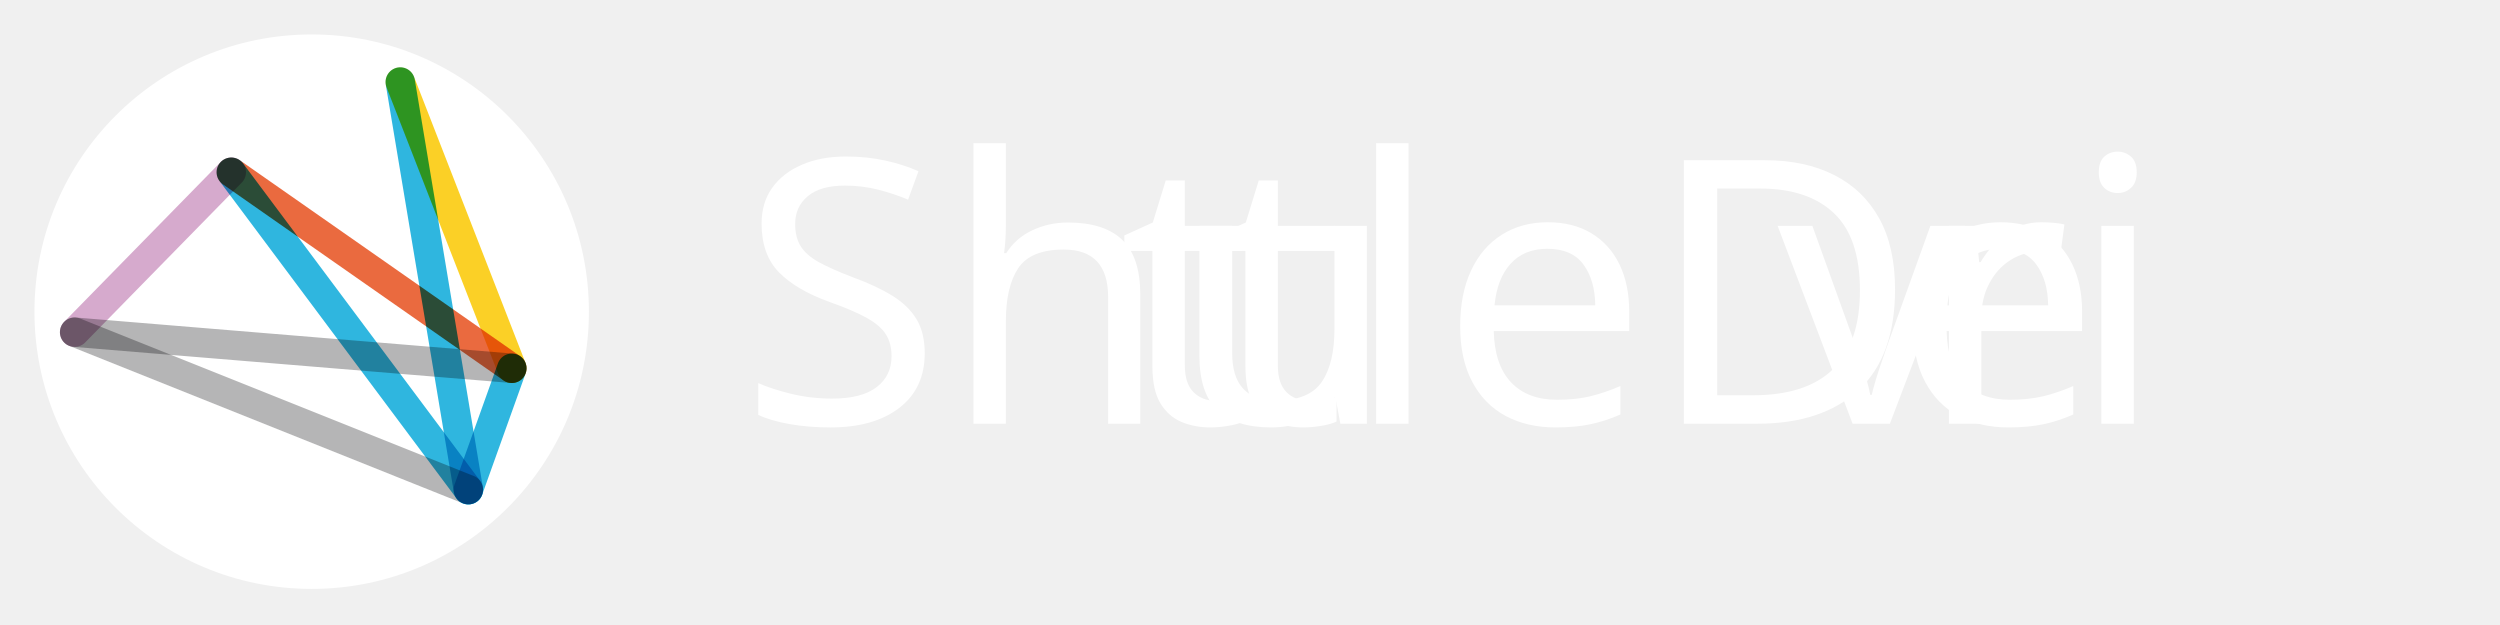
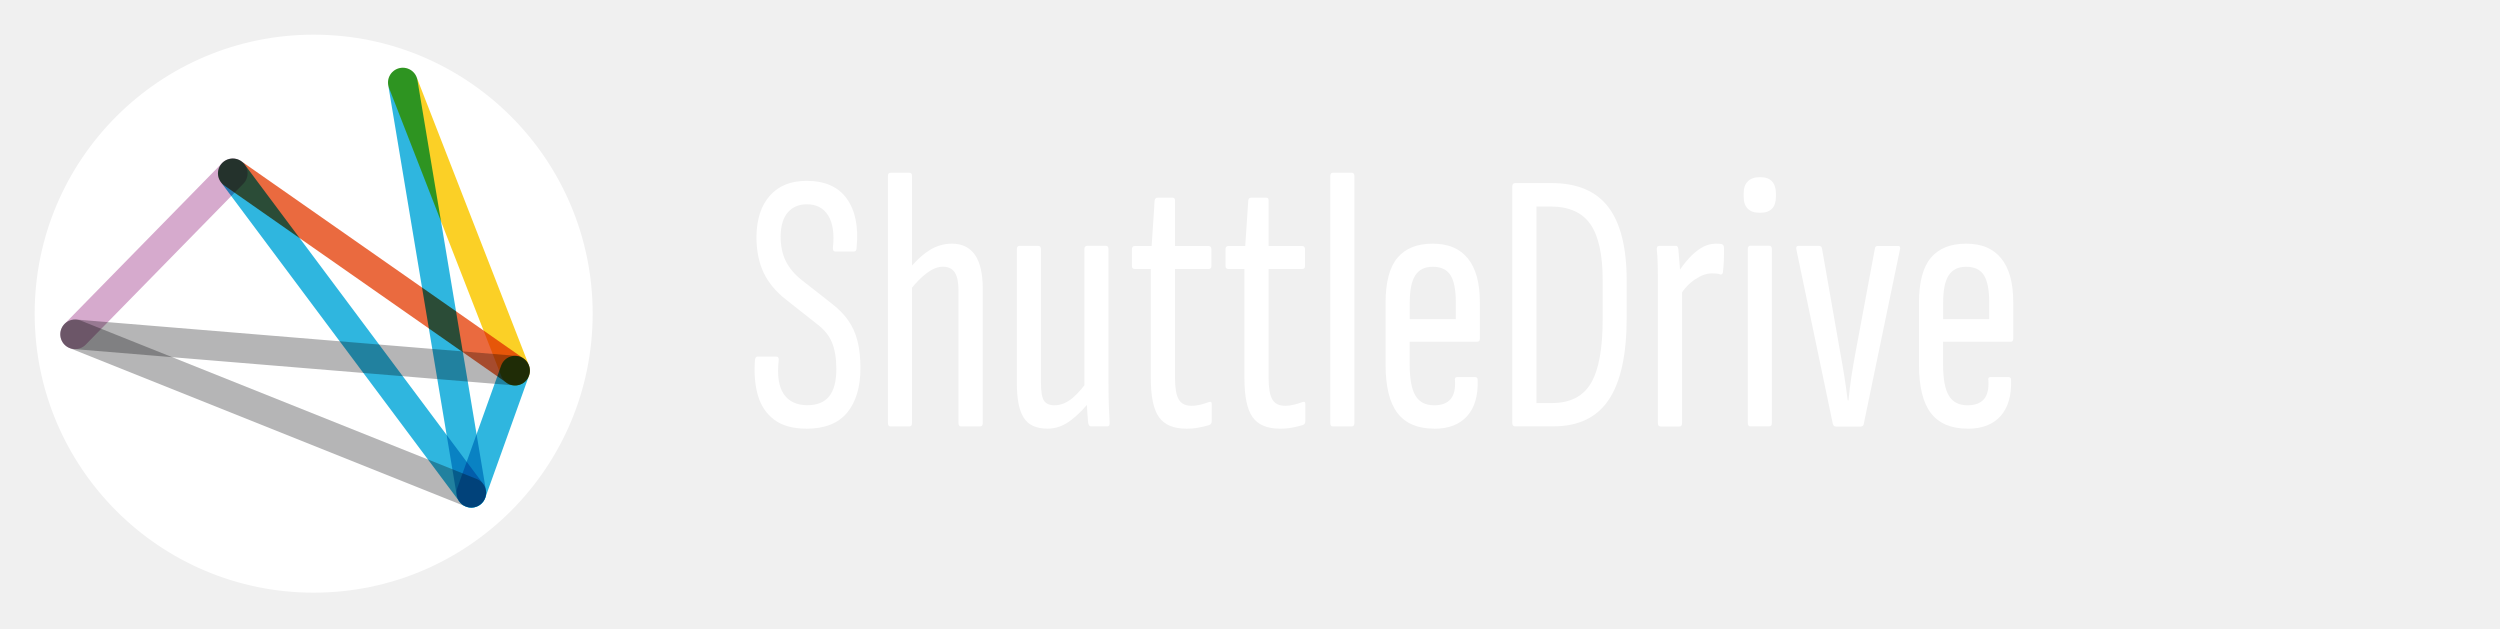
- <svg xmlns="http://www.w3.org/2000/svg" viewBox="0 0 304.8 76.1">
+ <svg xmlns="http://www.w3.org/2000/svg" viewBox="0 0 302.87 76.1">
  <defs>
-     <style>.cls-1{isolation:isolate;}.cls-1,.cls-2,.cls-3,.cls-4,.cls-5,.cls-6{fill:none;}.cls-7,.cls-8{fill:#fff;}.cls-9{letter-spacing:0em;}.cls-10{letter-spacing:0em;}.cls-11{letter-spacing:0em;}.cls-8{font-family:SofiaSansExtraCondensed-Regular, 'Sofia Sans Extra Condensed';font-size:45px;font-variation-settings:'wght' 400;}.cls-2{stroke:#ea6a3f;}.cls-2,.cls-3,.cls-4,.cls-5,.cls-6{mix-blend-mode:multiply;stroke-linecap:round;stroke-miterlimit:10;stroke-width:3.59px;}.cls-3{stroke:#fbd026;}.cls-4{stroke:#d6aacd;}.cls-5{stroke:#2fb6df;}.cls-6{stroke:#b5b5b6;}</style>
+     <style>.cls-1{isolation:isolate;}.cls-1,.cls-2,.cls-3,.cls-4,.cls-5,.cls-6{fill:none;}.cls-7{fill:#fff;}.cls-2{stroke:#ea6a3f;}.cls-2,.cls-3,.cls-4,.cls-5,.cls-6{mix-blend-mode:multiply;stroke-linecap:round;stroke-miterlimit:10;stroke-width:3.59px;}.cls-3{stroke:#fbd026;}.cls-4{stroke:#d6aacd;}.cls-5{stroke:#2fb6df;}.cls-6{stroke:#b5b5b6;}</style>
  </defs>
  <g class="cls-1">
    <g id="ShuttleDrive">
-       <text class="cls-8" transform="translate(90.15 51.66)">
-         <tspan x="0" y="0">Shu</tspan>
-         <tspan class="cls-10" x="46.21" y="0">t</tspan>
-         <tspan class="cls-11" x="57.55" y="0">tleDri</tspan>
-         <tspan class="cls-9" x="126.58" y="0">v</tspan>
-         <tspan x="140.62" y="0">e</tspan>
-       </text>
+       <path class="cls-7" d="m97.67,51.93c-1.62,0-2.91-.36-3.87-1.08-.96-.72-1.62-1.7-1.98-2.95-.36-1.24-.48-2.66-.36-4.25.03-.3.14-.45.32-.45h2.25c.24,0,.34.15.31.45-.21,1.83,0,3.19.61,4.09.61.9,1.57,1.35,2.86,1.35,1.17,0,2.05-.35,2.63-1.06s.88-1.81.88-3.31c0-1.32-.18-2.41-.54-3.26-.36-.86-.99-1.61-1.89-2.27l-3.65-2.88c-1.23-.96-2.14-2.05-2.72-3.26s-.88-2.68-.88-4.39c.03-2.13.58-3.79,1.64-4.97,1.06-1.19,2.54-1.78,4.43-1.78,2.22,0,3.85.72,4.88,2.16s1.43,3.41,1.19,5.9c0,.33-.11.5-.31.5h-2.29c-.21,0-.3-.16-.27-.5.18-1.68-.02-2.97-.58-3.87-.57-.9-1.42-1.35-2.56-1.35-.96,0-1.73.31-2.3.95-.57.63-.87,1.59-.9,2.88,0,1.2.21,2.22.63,3.06.42.84,1.06,1.6,1.93,2.29l3.51,2.75c.87.66,1.57,1.36,2.09,2.09.52.74.91,1.57,1.15,2.52.24.94.36,2.05.36,3.31,0,2.28-.53,4.07-1.6,5.38-1.07,1.3-2.72,1.96-4.97,1.96Z" />
+       <path class="cls-7" d="m107.88,51.66c-.21,0-.31-.13-.31-.41v-29.92c0-.27.1-.4.31-.4h2.29c.21,0,.32.13.32.4v29.92c0,.27-.11.41-.32.41h-2.29Zm8.55,0c-.21,0-.31-.13-.31-.41v-16.06c0-.99-.15-1.72-.45-2.18-.3-.46-.78-.7-1.44-.7-.6,0-1.24.25-1.91.74s-1.39,1.22-2.14,2.18l-.22-2.43c.87-1.08,1.73-1.9,2.59-2.45.85-.55,1.78-.83,2.77-.83,1.23,0,2.16.45,2.79,1.35.63.9.95,2.28.95,4.14v16.24c0,.27-.11.41-.31.41h-2.3Z" />
+       <path class="cls-7" d="m126.92,51.93c-1.38,0-2.35-.44-2.9-1.33-.56-.88-.83-2.27-.83-4.16v-16.24c0-.27.1-.41.31-.41h2.29c.21,0,.32.14.32.41v16.2c0,1.08.13,1.8.38,2.16.25.36.67.54,1.24.54.78,0,1.52-.3,2.23-.9.7-.6,1.39-1.41,2.05-2.43l.27,2.52c-.78,1.05-1.62,1.92-2.52,2.61-.9.69-1.84,1.03-2.83,1.03Zm5.27-.27c-.18,0-.3-.13-.36-.41-.06-.63-.11-1.37-.16-2.23-.04-.85-.07-1.49-.07-1.91l-.23-.27v-16.65c0-.27.12-.41.36-.41h2.25c.21,0,.31.14.31.41v16.06c0,1.26.02,2.29.05,3.08.03.79.06,1.4.09,1.82.03.33-.06.5-.27.5h-1.98Z" />
+       <path class="cls-7" d="m143.7,51.93c-1.53,0-2.62-.46-3.29-1.39-.66-.93-.99-2.49-.99-4.68v-13.27h-1.93c-.24,0-.36-.12-.36-.36v-2.02c0-.27.12-.41.36-.41h2.03l.36-5.49c.03-.24.15-.36.36-.36h1.84c.18,0,.27.12.27.36v5.49h4.05c.24,0,.36.14.36.41v2.02c0,.24-.12.36-.36.36h-4.05v13.19c0,1.23.15,2.1.45,2.61.3.51.81.77,1.53.77.39,0,.77-.05,1.12-.14.36-.09.69-.19.99-.31.24-.09.36-.01.36.22v2.07c0,.27-.11.43-.32.5-.39.12-.83.22-1.3.31-.48.09-.98.13-1.49.13Z" />
+       <path class="cls-7" d="m155.04,51.93c-1.53,0-2.62-.46-3.29-1.39-.66-.93-.99-2.49-.99-4.68v-13.27h-1.93c-.24,0-.36-.12-.36-.36v-2.02c0-.27.12-.41.36-.41h2.03l.36-5.49c.03-.24.15-.36.36-.36h1.84c.18,0,.27.12.27.36v5.49h4.05c.24,0,.36.14.36.41v2.02c0,.24-.12.36-.36.36h-4.05v13.19c0,1.23.15,2.1.45,2.61.3.51.81.77,1.53.77.39,0,.77-.05,1.12-.14.36-.09.69-.19.99-.31.24-.09.36-.01.36.22v2.07c0,.27-.11.43-.32.5-.39.12-.83.22-1.3.31-.48.09-.98.13-1.49.13Z" />
+       <path class="cls-7" d="m161.47,51.66c-.21,0-.31-.13-.31-.41v-29.92c0-.27.1-.4.31-.4h2.29c.21,0,.32.13.32.4v29.92c0,.27-.11.41-.32.41h-2.29Z" />
+       <path class="cls-7" d="m173.76,51.93c-2.01,0-3.5-.63-4.46-1.89-.96-1.26-1.44-3.21-1.44-5.85v-7.51c0-2.49.48-4.3,1.44-5.45.96-1.14,2.38-1.71,4.27-1.71s3.28.59,4.25,1.78c.97,1.19,1.46,2.95,1.46,5.29v4.45c0,.24-.11.36-.31.36h-8.19v2.75c0,1.74.23,3,.7,3.78.46.78,1.22,1.17,2.27,1.17.9,0,1.56-.25,1.98-.74.42-.5.6-1.24.54-2.23-.06-.3.03-.45.27-.45h2.16c.21,0,.32.12.32.36.06,1.89-.37,3.35-1.28,4.37-.92,1.02-2.24,1.53-3.98,1.53Zm-2.97-13.27h5.58v-2.02c0-1.53-.22-2.63-.65-3.31-.44-.68-1.15-1.01-2.14-1.01s-1.67.35-2.12,1.04c-.45.69-.67,1.79-.67,3.29v2.02Z" />
+       <path class="cls-7" d="m183.62,51.66c-.27,0-.41-.13-.41-.41v-28.66c0-.27.12-.41.36-.41h4.41c3.09,0,5.38.97,6.86,2.9,1.48,1.93,2.23,4.91,2.23,8.93v4.46c0,4.47-.72,7.78-2.16,9.94s-3.67,3.24-6.71,3.24h-4.59Zm2.52-2.83h1.85c2.22,0,3.8-.8,4.75-2.41s1.42-4.18,1.42-7.72v-4.77c0-3.09-.5-5.35-1.49-6.77-.99-1.42-2.6-2.14-4.82-2.14h-1.71v23.8Z" />
+       <path class="cls-7" d="m201.16,51.66c-.21,0-.31-.13-.31-.41v-16.06c0-1.26,0-2.29-.02-3.08-.02-.79-.05-1.4-.11-1.82-.03-.33.06-.5.27-.5h2.07c.15,0,.24.14.27.41.06.6.12,1.33.18,2.18s.09,1.51.09,1.96l.18.27v16.65c0,.27-.11.41-.32.41h-2.29Zm2.34-15.84l-.18-2.83c.36-.57.77-1.12,1.24-1.64.46-.52.97-.96,1.53-1.31.55-.34,1.15-.52,1.78-.52.27,0,.5.02.67.04.12.03.2.09.25.18s.07.21.07.36c0,.51,0,.99-.02,1.44-.02.45-.05.93-.11,1.44-.03.21-.14.3-.32.27-.15-.06-.31-.1-.47-.11-.17-.01-.35-.02-.56-.02-.63,0-1.3.24-2.02.72-.72.48-1.34,1.14-1.85,1.98Z" />
+       <path class="cls-7" d="m213.22,25.78c-.66,0-1.16-.16-1.48-.5-.33-.33-.5-.81-.5-1.44v-.4c0-.63.16-1.12.5-1.46.33-.34.82-.52,1.48-.52s1.15.17,1.46.52c.31.35.47.83.47,1.46v.4c0,.63-.16,1.11-.47,1.44-.32.33-.8.5-1.46.5Zm-1.17,25.87c-.21,0-.31-.13-.31-.41v-21.06c0-.27.1-.41.31-.41h2.29c.21,0,.32.14.32.41v21.06c0,.27-.11.41-.32.41h-2.29Z" />
+       <path class="cls-7" d="m222.36,51.66c-.15,0-.25-.1-.32-.32l-4.41-21.1c-.06-.3.01-.45.22-.45h2.52c.21,0,.33.11.36.31l2.21,12.6c.18.96.34,1.93.5,2.9.15.98.29,1.94.41,2.9h.09c.09-.96.21-1.93.36-2.92s.32-1.96.5-2.92l2.34-12.55c.03-.21.14-.31.32-.31h2.52c.21,0,.27.17.18.5l-4.37,21.06c-.03.21-.17.32-.41.32h-3.01Z" />
+       <path class="cls-7" d="m238.38,51.93c-2.01,0-3.5-.63-4.46-1.89-.96-1.26-1.44-3.21-1.44-5.85v-7.51c0-2.49.48-4.3,1.44-5.45.96-1.14,2.38-1.71,4.27-1.71s3.28.59,4.25,1.78c.97,1.19,1.46,2.95,1.46,5.29v4.45c0,.24-.11.36-.31.36h-8.19v2.75c0,1.74.23,3,.7,3.78.46.78,1.22,1.17,2.27,1.17.9,0,1.56-.25,1.98-.74.42-.5.6-1.24.54-2.23-.06-.3.03-.45.27-.45h2.16c.21,0,.32.12.32.36.06,1.89-.37,3.35-1.28,4.37-.92,1.02-2.24,1.53-3.98,1.53Zm-2.97-13.27h5.58v-2.02c0-1.53-.22-2.63-.65-3.31-.44-.68-1.15-1.01-2.14-1.01s-1.67.35-2.12,1.04c-.45.69-.67,1.79-.67,3.29v2.02Z" />
    </g>
    <g id="Circle">
      <circle class="cls-7" cx="38" cy="38" r="33.8" />
    </g>
    <g id="Logo">
      <line class="cls-5" x1="48.8" y1="10" x2="57.1" y2="59.7" />
      <line class="cls-5" x1="28.2" y1="21" x2="57.1" y2="59.7" />
      <line class="cls-4" x1="9.1" y1="40.5" x2="28.2" y2="21" />
      <line class="cls-6" x1="9.1" y1="40.5" x2="57.1" y2="59.7" />
      <line class="cls-5" x1="57.1" y1="59.7" x2="62.4" y2="44.9" />
      <line class="cls-2" x1="28.2" y1="21" x2="62.4" y2="44.9" />
      <line class="cls-6" x1="9.1" y1="40.5" x2="62.4" y2="44.9" />
      <line class="cls-3" x1="48.8" y1="10" x2="62.4" y2="44.9" />
    </g>
  </g>
</svg>
